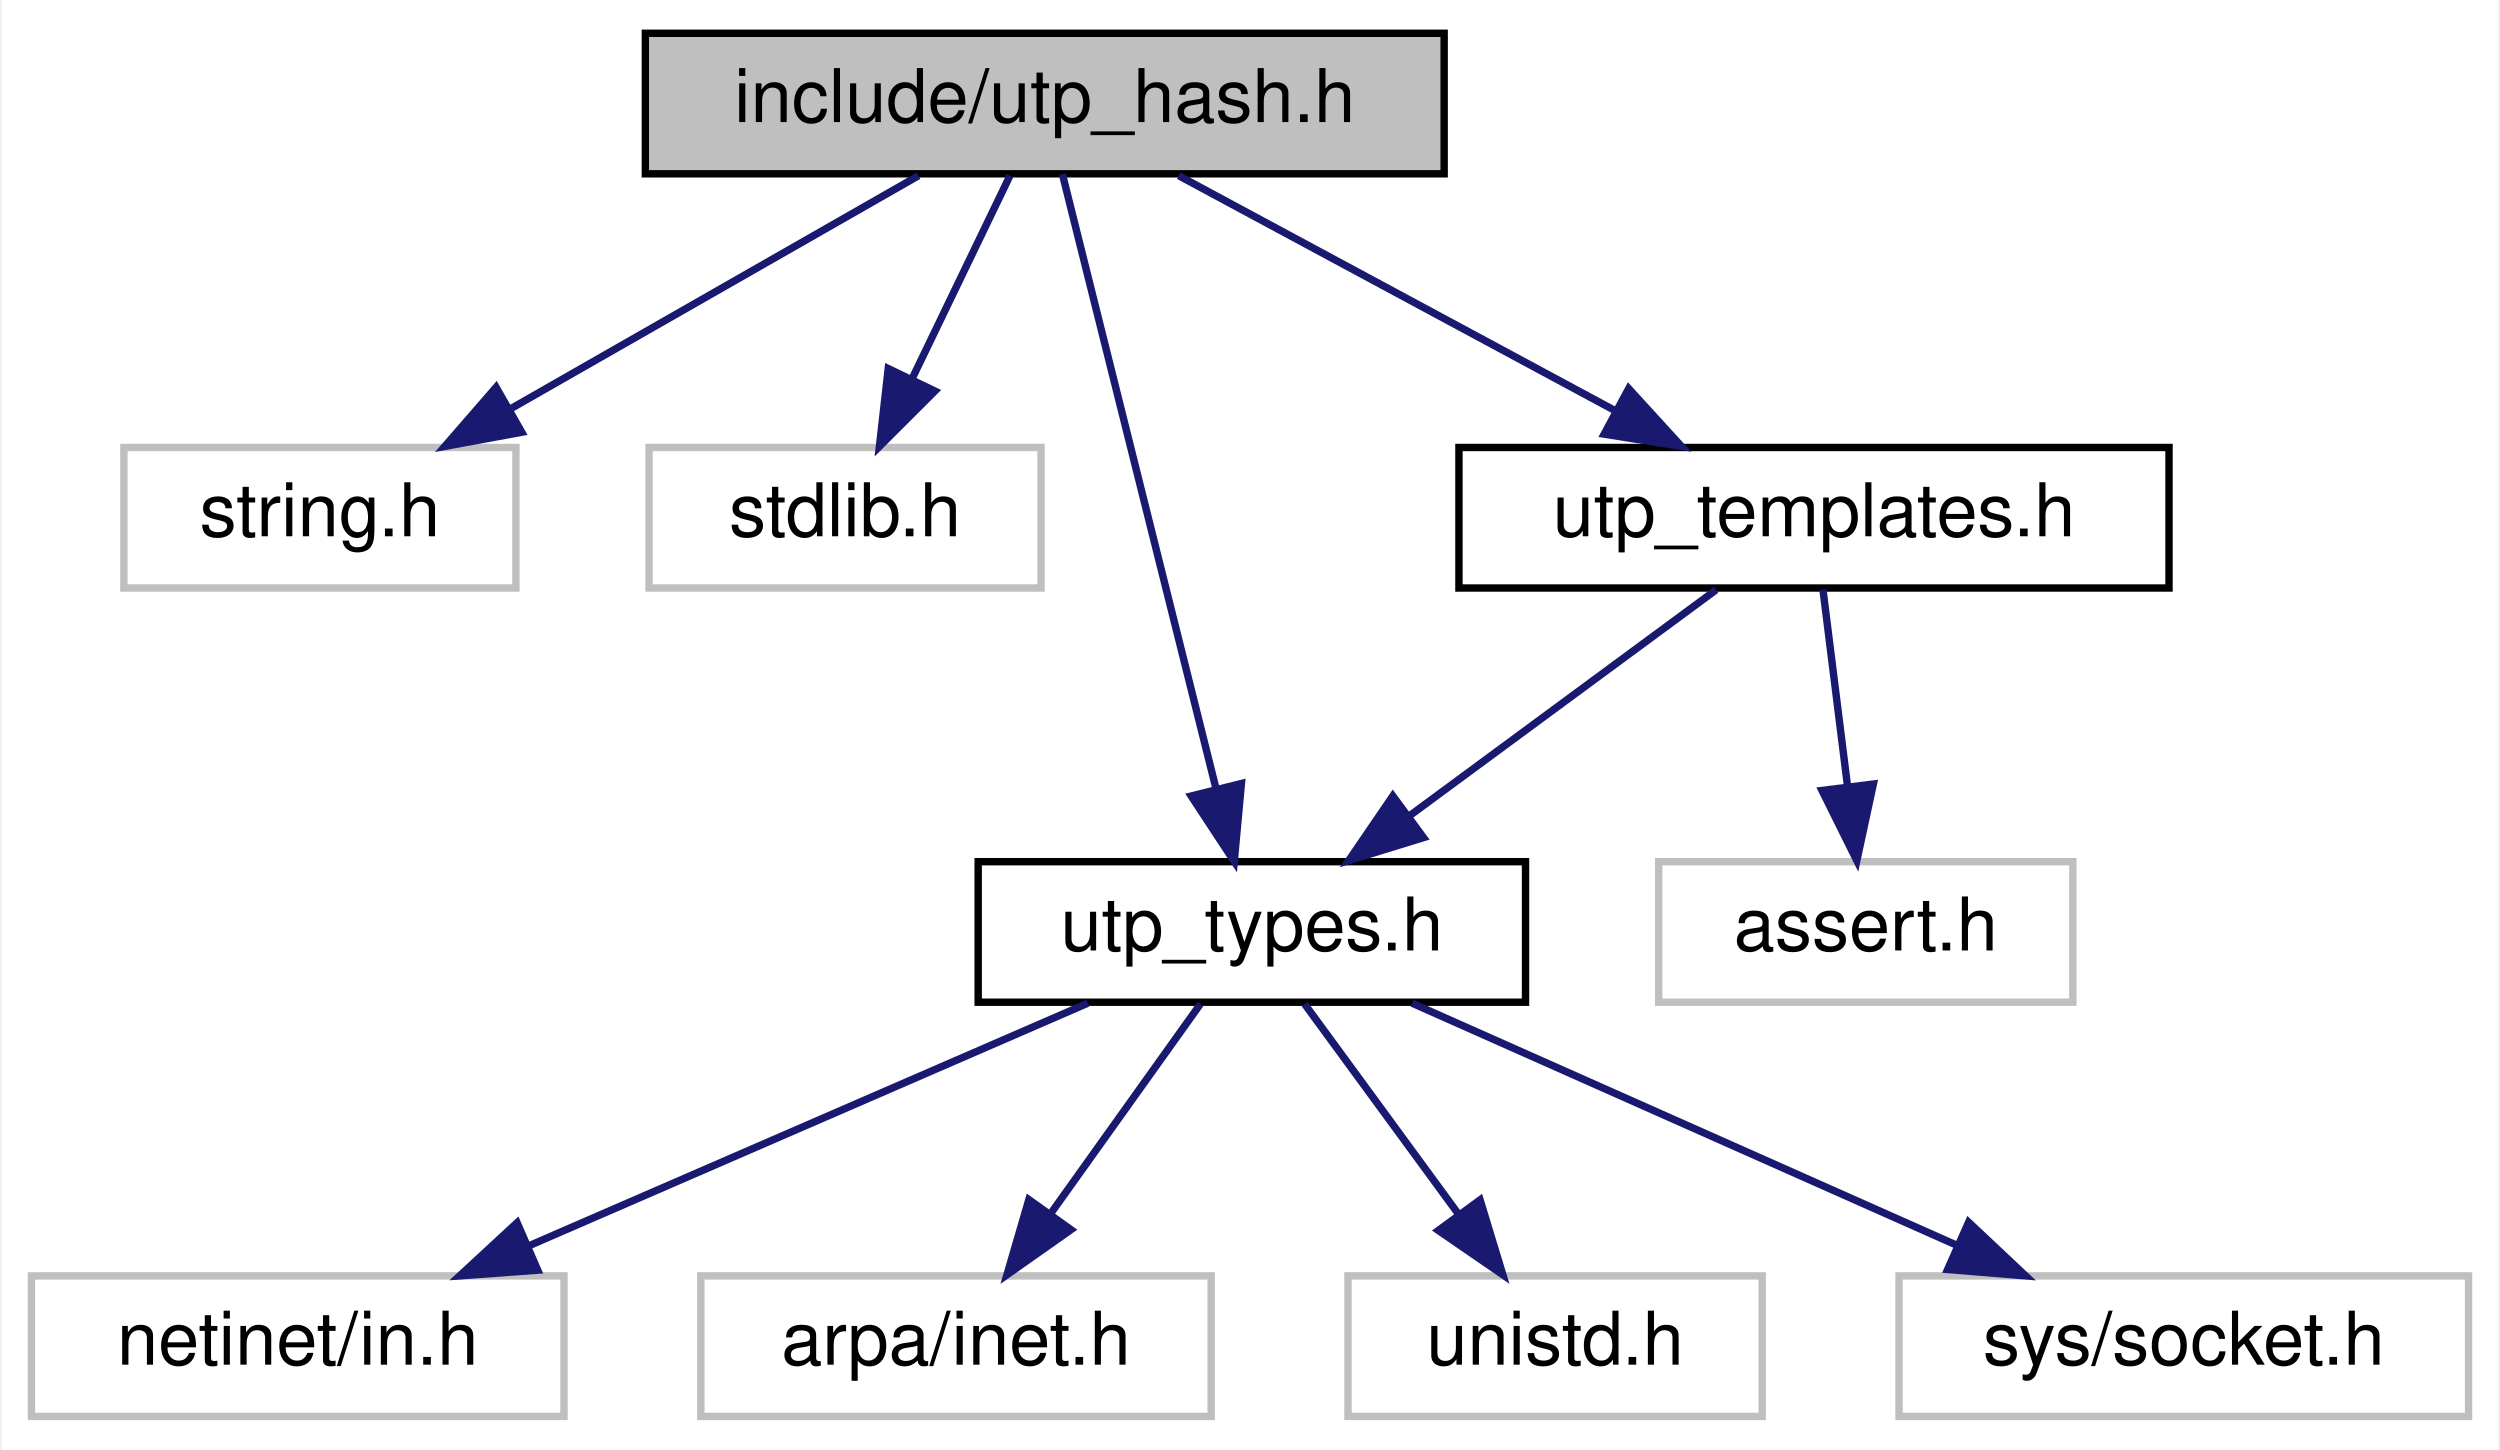
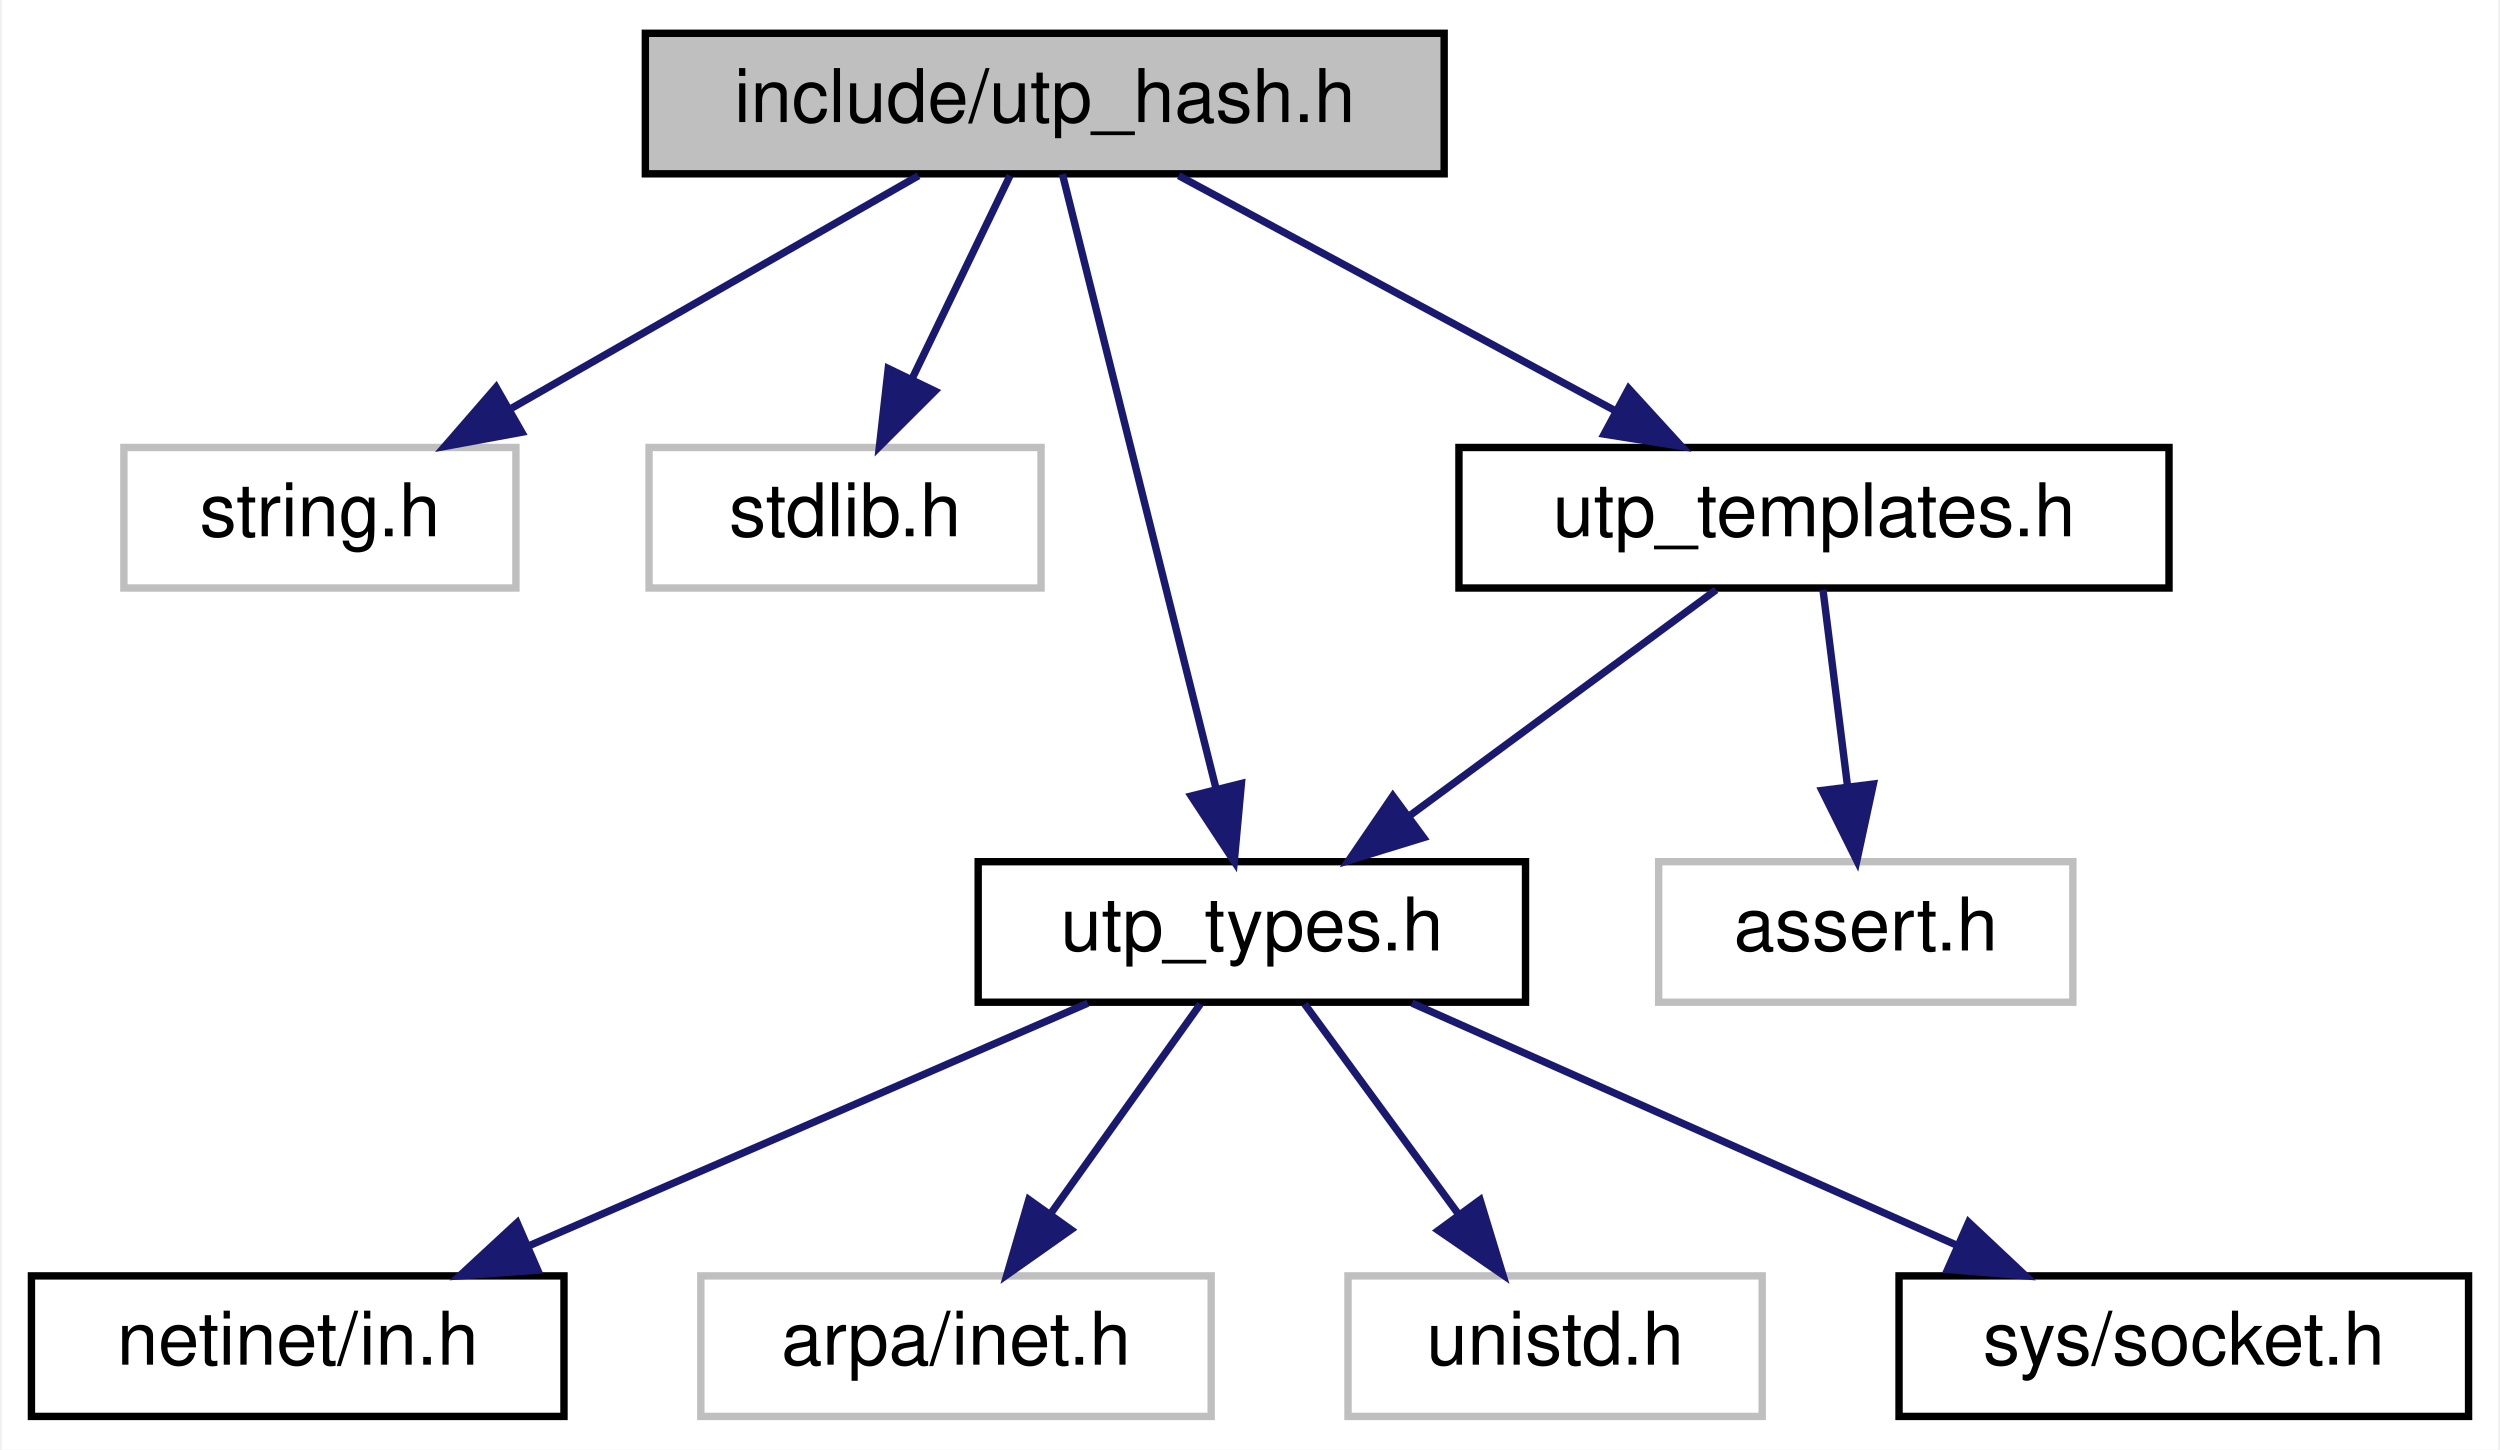
<svg xmlns="http://www.w3.org/2000/svg" xmlns:xlink="http://www.w3.org/1999/xlink" width="338pt" height="196pt" viewBox="0.00 0.00 337.50 196.00">
  <g id="graph0" class="graph" transform="scale(1 1) rotate(0) translate(4 192)">
    <polygon fill="#ffffff" stroke="transparent" points="-4,4 -4,-192 333.5,-192 333.5,4 -4,4" />
    <g id="node1" class="node">
      <g id="a_node1">
        <a xlink:title=" ">
          <polygon fill="#bfbfbf" stroke="#000000" points="83,-168.5 83,-187.5 191,-187.5 191,-168.5 83,-168.5" />
          <text text-anchor="middle" x="137" y="-175.5" font-family="Helvetica,sans-Serif" font-size="10.00" fill="#000000">include/utp_hash.h</text>
        </a>
      </g>
    </g>
    <g id="node2" class="node">
      <g id="a_node2">
        <a xlink:title=" ">
          <polygon fill="#ffffff" stroke="#bfbfbf" points="12.5,-112.5 12.5,-131.5 65.5,-131.5 65.5,-112.5 12.5,-112.5" />
          <text text-anchor="middle" x="39" y="-119.5" font-family="Helvetica,sans-Serif" font-size="10.00" fill="#000000">string.h</text>
        </a>
      </g>
    </g>
    <g id="edge1" class="edge">
      <path fill="none" stroke="#191970" d="M119.93,-168.245C104.753,-159.573 82.338,-146.764 64.944,-136.825" />
      <polygon fill="#191970" stroke="#191970" points="66.294,-133.565 55.875,-131.643 62.821,-139.643 66.294,-133.565" />
    </g>
    <g id="node3" class="node">
      <g id="a_node3">
        <a xlink:title=" ">
          <polygon fill="#ffffff" stroke="#bfbfbf" points="83.5,-112.5 83.5,-131.5 136.5,-131.5 136.5,-112.5 83.5,-112.5" />
          <text text-anchor="middle" x="110" y="-119.5" font-family="Helvetica,sans-Serif" font-size="10.00" fill="#000000">stdlib.h</text>
        </a>
      </g>
    </g>
    <g id="edge2" class="edge">
      <path fill="none" stroke="#191970" d="M132.297,-168.245C128.658,-160.697 123.508,-150.016 119.074,-140.82" />
      <polygon fill="#191970" stroke="#191970" points="122.145,-139.13 114.649,-131.643 115.84,-142.17 122.145,-139.13" />
    </g>
    <g id="node4" class="node">
      <g id="a_node4">
        <a xlink:href="utp__types_8h.html" target="_top" xlink:title=" ">
          <polygon fill="#ffffff" stroke="#000000" points="128,-56.5 128,-75.5 202,-75.5 202,-56.5 128,-56.5" />
          <text text-anchor="middle" x="165" y="-63.5" font-family="Helvetica,sans-Serif" font-size="10.00" fill="#000000">utp_types.h</text>
        </a>
      </g>
    </g>
    <g id="edge3" class="edge">
      <path fill="none" stroke="#191970" d="M139.387,-168.451C143.975,-150.101 154.102,-109.591 160.158,-85.369" />
      <polygon fill="#191970" stroke="#191970" points="163.589,-86.075 162.619,-75.525 156.798,-84.377 163.589,-86.075" />
    </g>
    <g id="node9" class="node">
      <g id="a_node9">
        <a xlink:href="utp__templates_8h.html" target="_top" xlink:title=" ">
          <polygon fill="#ffffff" stroke="#000000" points="193,-112.5 193,-131.5 289,-131.5 289,-112.5 193,-112.5" />
          <text text-anchor="middle" x="241" y="-119.5" font-family="Helvetica,sans-Serif" font-size="10.00" fill="#000000">utp_templates.h</text>
        </a>
      </g>
    </g>
    <g id="edge8" class="edge">
      <path fill="none" stroke="#191970" d="M155.115,-168.245C171.445,-159.453 195.671,-146.408 214.234,-136.412" />
      <polygon fill="#191970" stroke="#191970" points="215.947,-139.465 223.092,-131.643 212.628,-133.302 215.947,-139.465" />
    </g>
    <g id="node5" class="node">
      <g id="a_node5">
-         <a xlink:title=" ">
-           <polygon fill="#ffffff" stroke="#bfbfbf" points="0,-.5 0,-19.5 72,-19.5 72,-.5 0,-.5" />
+         <a xlink:href="in_8h.html" target="_top" xlink:title=" ">
+           <polygon fill="#ffffff" stroke="#000000" points="0,-.5 0,-19.5 72,-19.5 72,-.5 0,-.5" />
          <text text-anchor="middle" x="36" y="-7.5" font-family="Helvetica,sans-Serif" font-size="10.00" fill="#000000">netinet/in.h</text>
        </a>
      </g>
    </g>
    <g id="edge4" class="edge">
      <path fill="none" stroke="#191970" d="M142.824,-56.373C122.023,-47.343 90.708,-33.749 67.354,-23.611" />
      <polygon fill="#191970" stroke="#191970" points="68.453,-20.273 57.886,-19.501 65.666,-26.694 68.453,-20.273" />
    </g>
    <g id="node6" class="node">
      <g id="a_node6">
        <a xlink:title=" ">
          <polygon fill="#ffffff" stroke="#bfbfbf" points="90.5,-.5 90.5,-19.5 159.5,-19.5 159.5,-.5 90.5,-.5" />
          <text text-anchor="middle" x="125" y="-7.5" font-family="Helvetica,sans-Serif" font-size="10.00" fill="#000000">arpa/inet.h</text>
        </a>
      </g>
    </g>
    <g id="edge5" class="edge">
      <path fill="none" stroke="#191970" d="M158.032,-56.245C152.469,-48.456 144.522,-37.331 137.817,-27.944" />
      <polygon fill="#191970" stroke="#191970" points="140.548,-25.746 131.888,-19.643 134.852,-29.814 140.548,-25.746" />
    </g>
    <g id="node7" class="node">
      <g id="a_node7">
        <a xlink:title=" ">
          <polygon fill="#ffffff" stroke="#bfbfbf" points="178,-.5 178,-19.5 234,-19.5 234,-.5 178,-.5" />
          <text text-anchor="middle" x="206" y="-7.5" font-family="Helvetica,sans-Serif" font-size="10.00" fill="#000000">unistd.h</text>
        </a>
      </g>
    </g>
    <g id="edge6" class="edge">
      <path fill="none" stroke="#191970" d="M172.142,-56.245C177.844,-48.456 185.99,-37.331 192.863,-27.944" />
      <polygon fill="#191970" stroke="#191970" points="195.857,-29.779 198.94,-19.643 190.209,-25.644 195.857,-29.779" />
    </g>
    <g id="node8" class="node">
      <g id="a_node8">
-         <a xlink:title=" ">
-           <polygon fill="#ffffff" stroke="#bfbfbf" points="252.5,-.5 252.5,-19.5 329.5,-19.5 329.5,-.5 252.5,-.5" />
+         <a xlink:href="socket_8h.html" target="_top" xlink:title=" ">
+           <polygon fill="#ffffff" stroke="#000000" points="252.5,-.5 252.5,-19.5 329.5,-19.5 329.5,-.5 252.5,-.5" />
          <text text-anchor="middle" x="291" y="-7.5" font-family="Helvetica,sans-Serif" font-size="10.00" fill="#000000">sys/socket.h</text>
        </a>
      </g>
    </g>
    <g id="edge7" class="edge">
      <path fill="none" stroke="#191970" d="M186.66,-56.373C206.977,-47.343 237.564,-33.749 260.375,-23.611" />
      <polygon fill="#191970" stroke="#191970" points="261.906,-26.761 269.623,-19.501 259.063,-20.364 261.906,-26.761" />
    </g>
    <g id="edge9" class="edge">
      <path fill="none" stroke="#191970" d="M227.762,-112.246C216.319,-103.814 199.57,-91.473 186.252,-81.66" />
      <polygon fill="#191970" stroke="#191970" points="188.213,-78.757 178.087,-75.643 184.061,-84.392 188.213,-78.757" />
    </g>
    <g id="node10" class="node">
      <g id="a_node10">
        <a xlink:title=" ">
          <polygon fill="#ffffff" stroke="#bfbfbf" points="220,-56.5 220,-75.5 276,-75.5 276,-56.5 220,-56.5" />
          <text text-anchor="middle" x="248" y="-63.5" font-family="Helvetica,sans-Serif" font-size="10.00" fill="#000000">assert.h</text>
        </a>
      </g>
    </g>
    <g id="edge10" class="edge">
      <path fill="none" stroke="#191970" d="M242.219,-112.246C243.133,-104.938 244.413,-94.694 245.537,-85.705" />
      <polygon fill="#191970" stroke="#191970" points="249.027,-86 246.795,-75.643 242.081,-85.131 249.027,-86" />
    </g>
  </g>
</svg>
